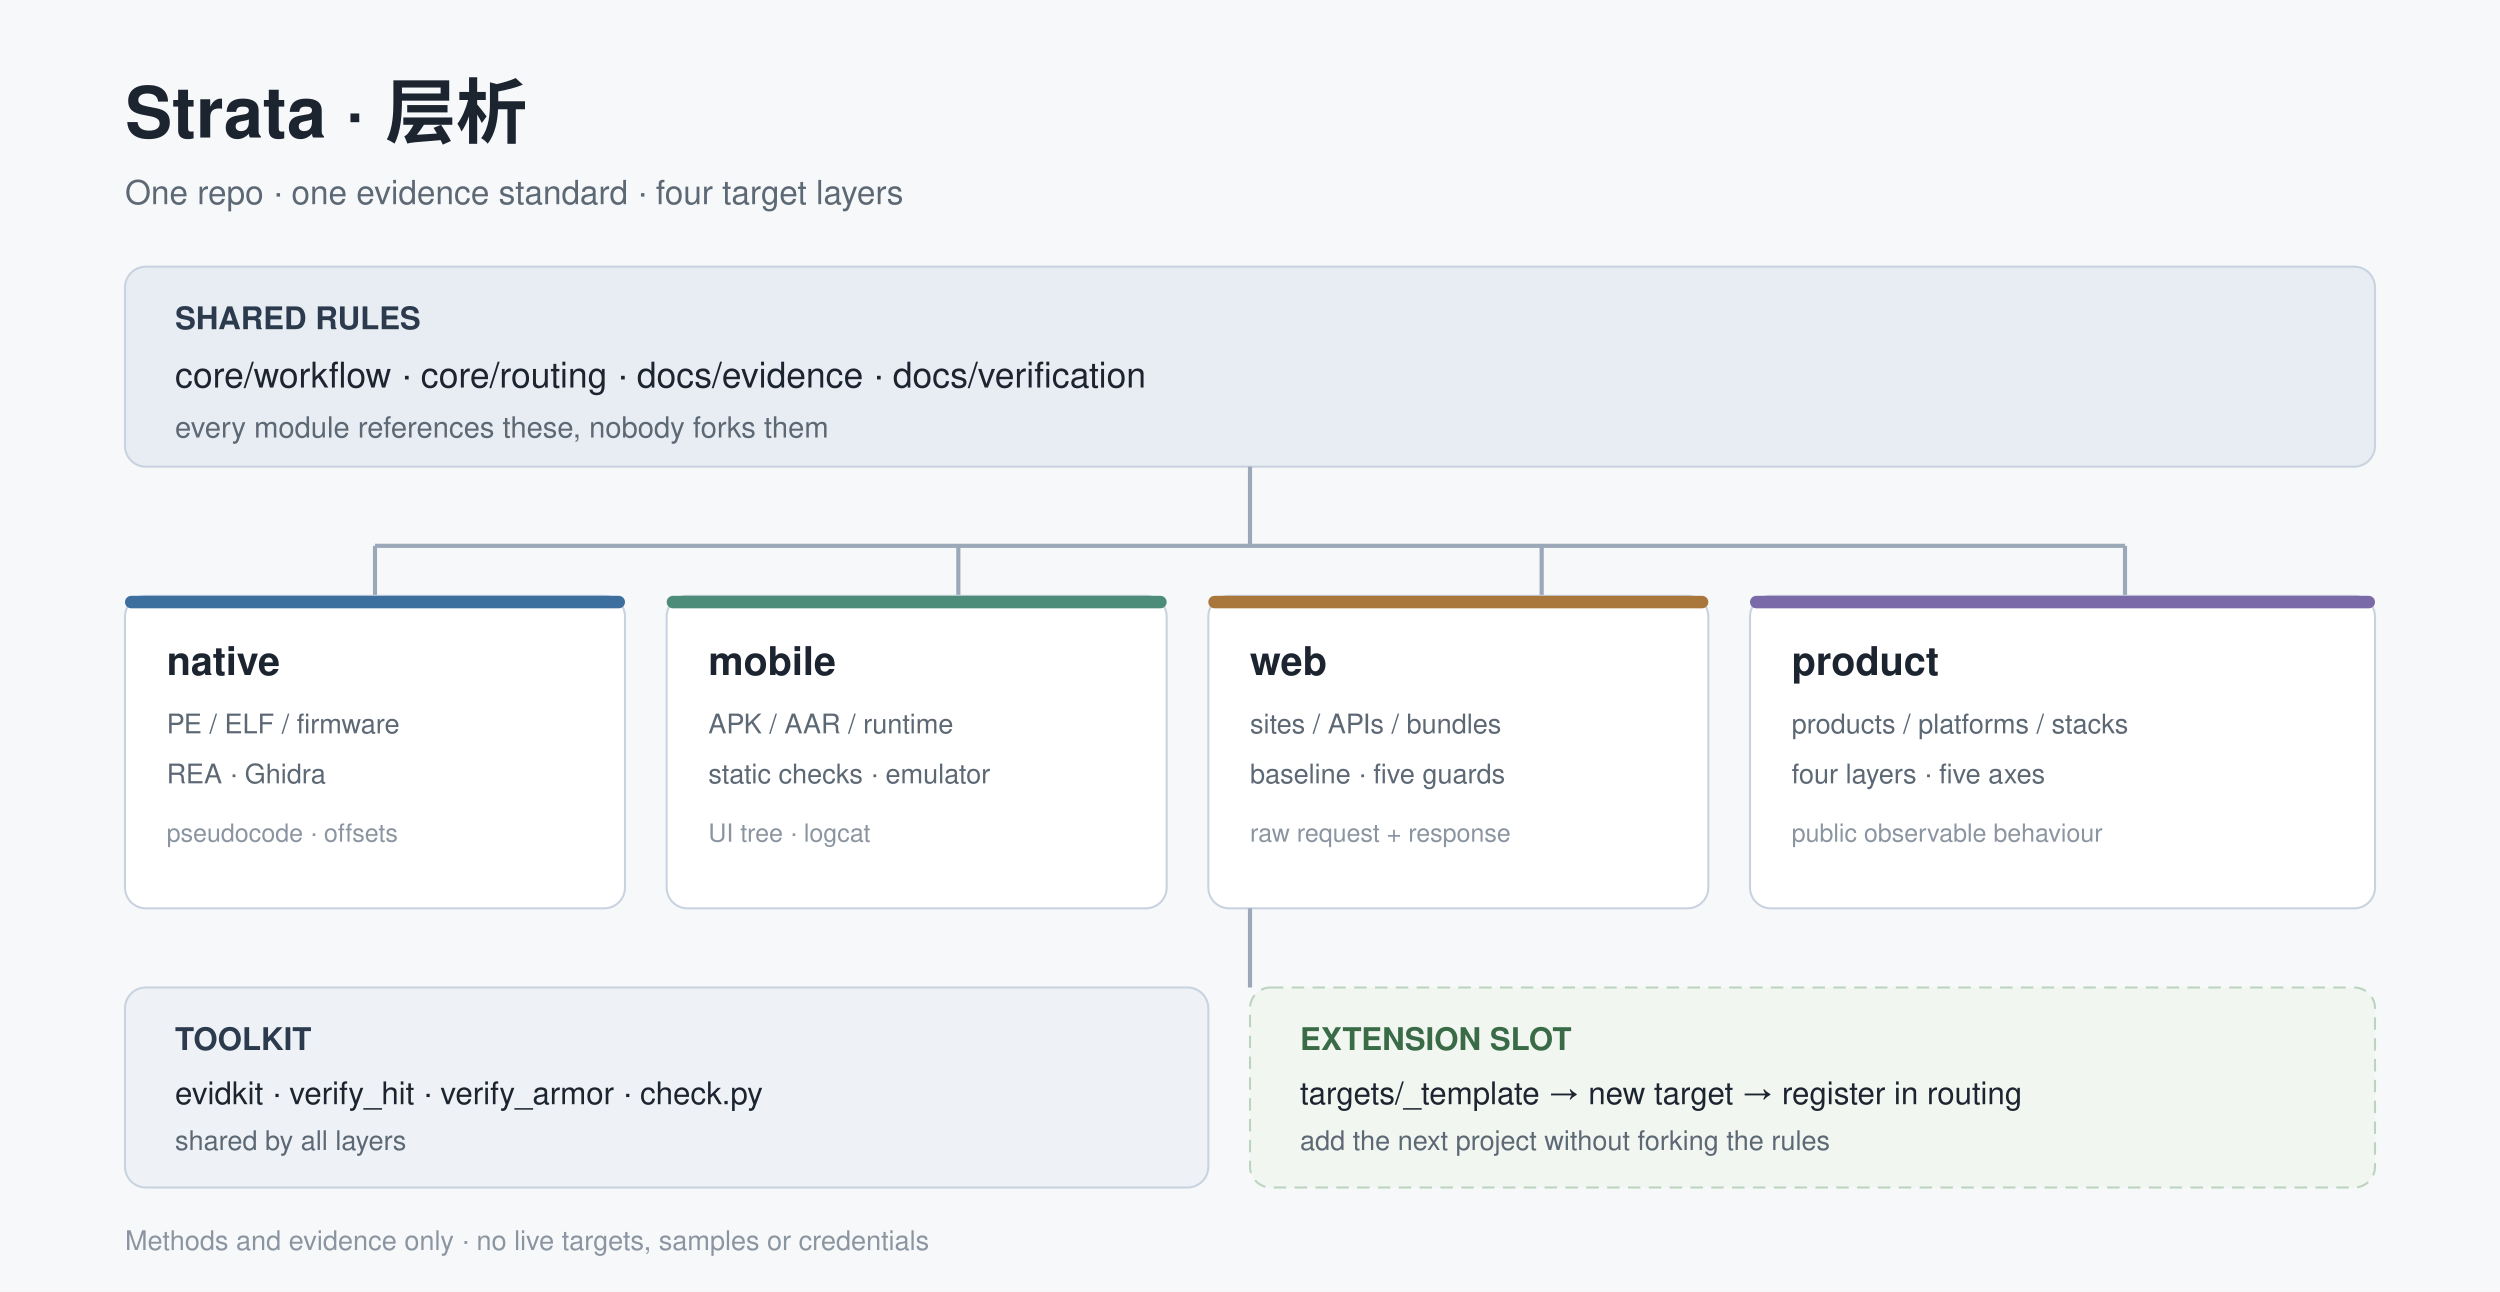
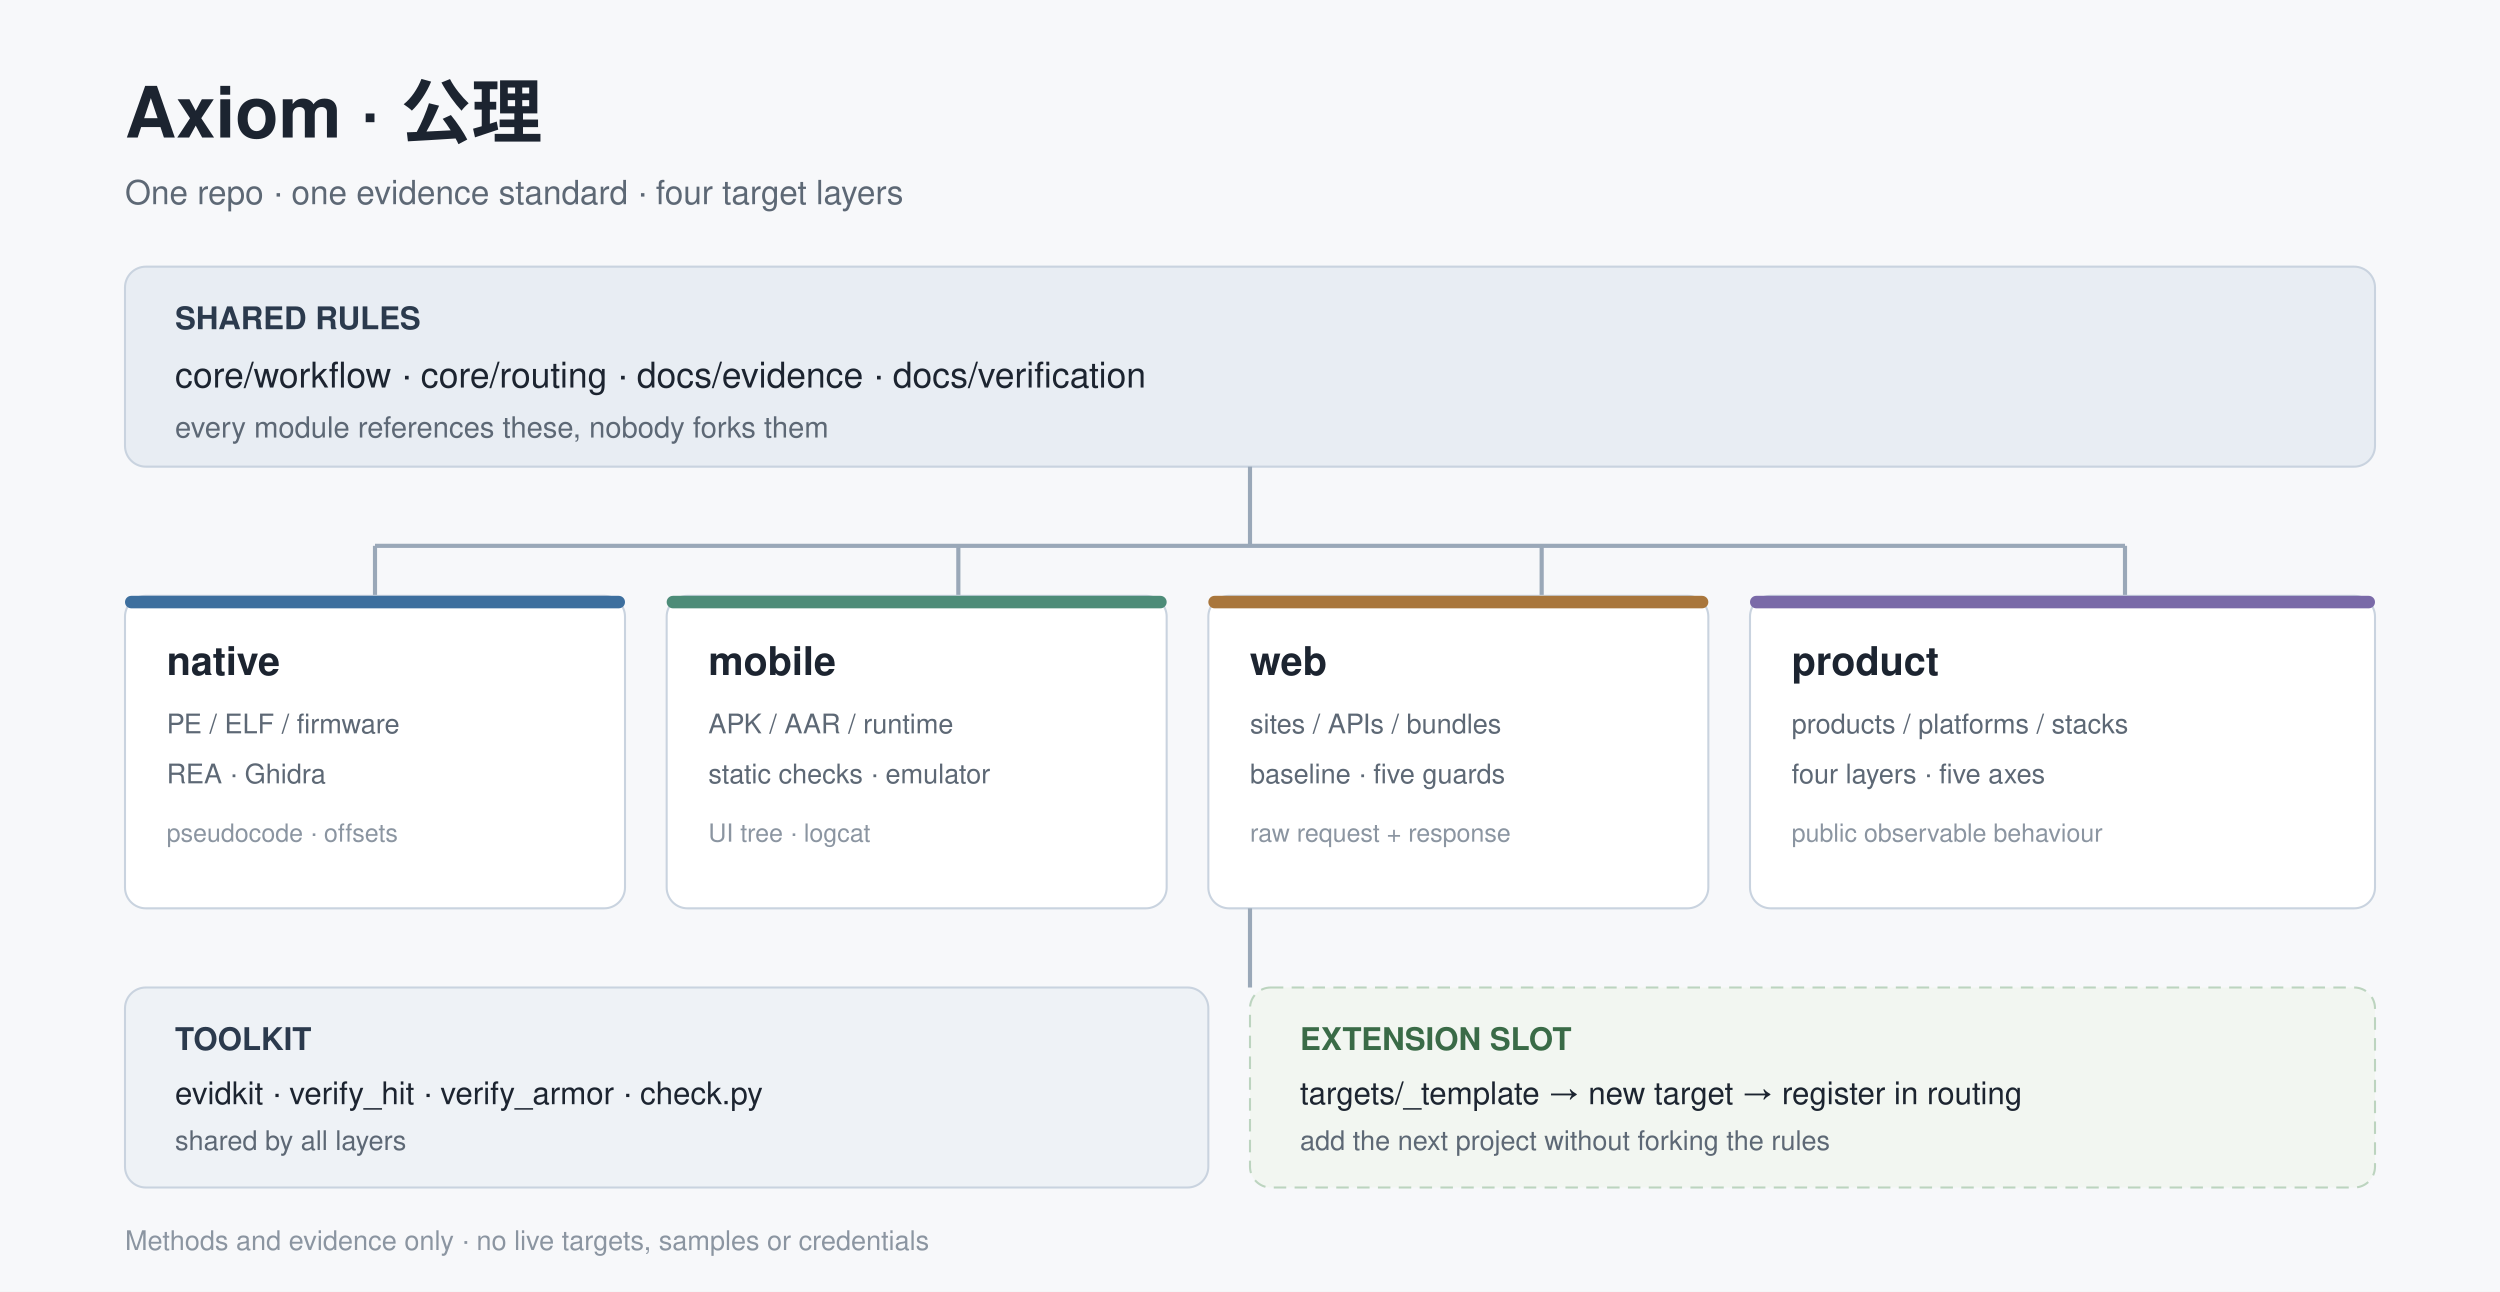
- <svg xmlns="http://www.w3.org/2000/svg" viewBox="0 0 1200 620" width="1200" height="620" role="img" aria-label="Strata architecture">
+ <svg xmlns="http://www.w3.org/2000/svg" viewBox="0 0 1200 620" width="1200" height="620" role="img" aria-label="Axiom architecture">
  <rect width="1200" height="620" fill="#f7f8fa" />
-   <text x="60" y="66" font-family="-apple-system,Segoe UI,Helvetica,Arial,sans-serif" font-size="34" font-weight="700" fill="#1c2430">Strata · 层析</text>
+   <text x="60" y="66" font-family="-apple-system,Segoe UI,Helvetica,Arial,sans-serif" font-size="34" font-weight="700" fill="#1c2430">Axiom · 公理</text>
  <text x="60" y="98" font-family="-apple-system,Segoe UI,Helvetica,Arial,sans-serif" font-size="16" fill="#5d6875">One repo · one evidence standard · four target layers</text>
  <rect x="60" y="128" width="1080" height="96" rx="10" fill="#e8edf3" stroke="#c9d3df" />
  <text x="84" y="158" font-family="-apple-system,Segoe UI,Helvetica,Arial,sans-serif" font-size="15" font-weight="700" fill="#2b3a4d">SHARED RULES</text>
  <text x="84" y="186" font-family="-apple-system,Segoe UI,Helvetica,Arial,sans-serif" font-size="17" fill="#1c2430">core/workflow · core/routing · docs/evidence · docs/verification</text>
  <text x="84" y="210" font-family="-apple-system,Segoe UI,Helvetica,Arial,sans-serif" font-size="14" fill="#5d6875">every module references these, nobody forks them</text>
  <path d="M600 224 L600 262" stroke="#9aa8b8" stroke-width="2" />
  <path d="M180 262 L1020 262" stroke="#9aa8b8" stroke-width="2" />
  <path d="M180 262 L180 286 M460 262 L460 286 M740 262 L740 286 M1020 262 L1020 286" stroke="#9aa8b8" stroke-width="2" />
  <g font-family="-apple-system,Segoe UI,Helvetica,Arial,sans-serif">
    <rect x="60" y="286" width="240" height="150" rx="10" fill="#ffffff" stroke="#c9d3df" />
    <rect x="60" y="286" width="240" height="6" rx="3" fill="#3d6f9e" />
    <text x="80" y="324" font-size="19" font-weight="700" fill="#1c2430">native</text>
    <text x="80" y="352" font-size="13" fill="#5d6875">PE / ELF / firmware</text>
    <text x="80" y="376" font-size="13" fill="#5d6875">REA · Ghidra</text>
    <text x="80" y="404" font-size="12" fill="#8b95a1">pseudocode · offsets</text>
    <rect x="320" y="286" width="240" height="150" rx="10" fill="#ffffff" stroke="#c9d3df" />
    <rect x="320" y="286" width="240" height="6" rx="3" fill="#4d8c78" />
    <text x="340" y="324" font-size="19" font-weight="700" fill="#1c2430">mobile</text>
    <text x="340" y="352" font-size="13" fill="#5d6875">APK / AAR / runtime</text>
    <text x="340" y="376" font-size="13" fill="#5d6875">static checks · emulator</text>
    <text x="340" y="404" font-size="12" fill="#8b95a1">UI tree · logcat</text>
    <rect x="580" y="286" width="240" height="150" rx="10" fill="#ffffff" stroke="#c9d3df" />
    <rect x="580" y="286" width="240" height="6" rx="3" fill="#a9763c" />
    <text x="600" y="324" font-size="19" font-weight="700" fill="#1c2430">web</text>
    <text x="600" y="352" font-size="13" fill="#5d6875">sites / APIs / bundles</text>
    <text x="600" y="376" font-size="13" fill="#5d6875">baseline · five guards</text>
    <text x="600" y="404" font-size="12" fill="#8b95a1">raw request + response</text>
    <rect x="840" y="286" width="300" height="150" rx="10" fill="#ffffff" stroke="#c9d3df" />
    <rect x="840" y="286" width="300" height="6" rx="3" fill="#7a6aa8" />
    <text x="860" y="324" font-size="19" font-weight="700" fill="#1c2430">product</text>
    <text x="860" y="352" font-size="13" fill="#5d6875">products / platforms / stacks</text>
    <text x="860" y="376" font-size="13" fill="#5d6875">four layers · five axes</text>
    <text x="860" y="404" font-size="12" fill="#8b95a1">public observable behaviour</text>
  </g>
  <path d="M600 436 L600 474" stroke="#9aa8b8" stroke-width="2" />
  <rect x="60" y="474" width="520" height="96" rx="10" fill="#eef2f6" stroke="#c9d3df" />
  <text x="84" y="504" font-family="-apple-system,Segoe UI,Helvetica,Arial,sans-serif" font-size="15" font-weight="700" fill="#2b3a4d">TOOLKIT</text>
  <text x="84" y="530" font-family="-apple-system,Segoe UI,Helvetica,Arial,sans-serif" font-size="15" fill="#1c2430">evidkit · verify_hit · verify_armor · check.py</text>
  <text x="84" y="552" font-family="-apple-system,Segoe UI,Helvetica,Arial,sans-serif" font-size="13" fill="#5d6875">shared by all layers</text>
  <rect x="600" y="474" width="540" height="96" rx="10" fill="#f2f6f1" stroke="#bcd4bf" stroke-dasharray="6 4" />
  <text x="624" y="504" font-family="-apple-system,Segoe UI,Helvetica,Arial,sans-serif" font-size="15" font-weight="700" fill="#3a6b47">EXTENSION SLOT</text>
  <text x="624" y="530" font-family="-apple-system,Segoe UI,Helvetica,Arial,sans-serif" font-size="15" fill="#1c2430">targets/_template → new target → register in routing</text>
  <text x="624" y="552" font-family="-apple-system,Segoe UI,Helvetica,Arial,sans-serif" font-size="13" fill="#5d6875">add the next project without forking the rules</text>
  <text x="60" y="600" font-family="-apple-system,Segoe UI,Helvetica,Arial,sans-serif" font-size="13" fill="#8b95a1">Methods and evidence only · no live targets, samples or credentials</text>
</svg>
